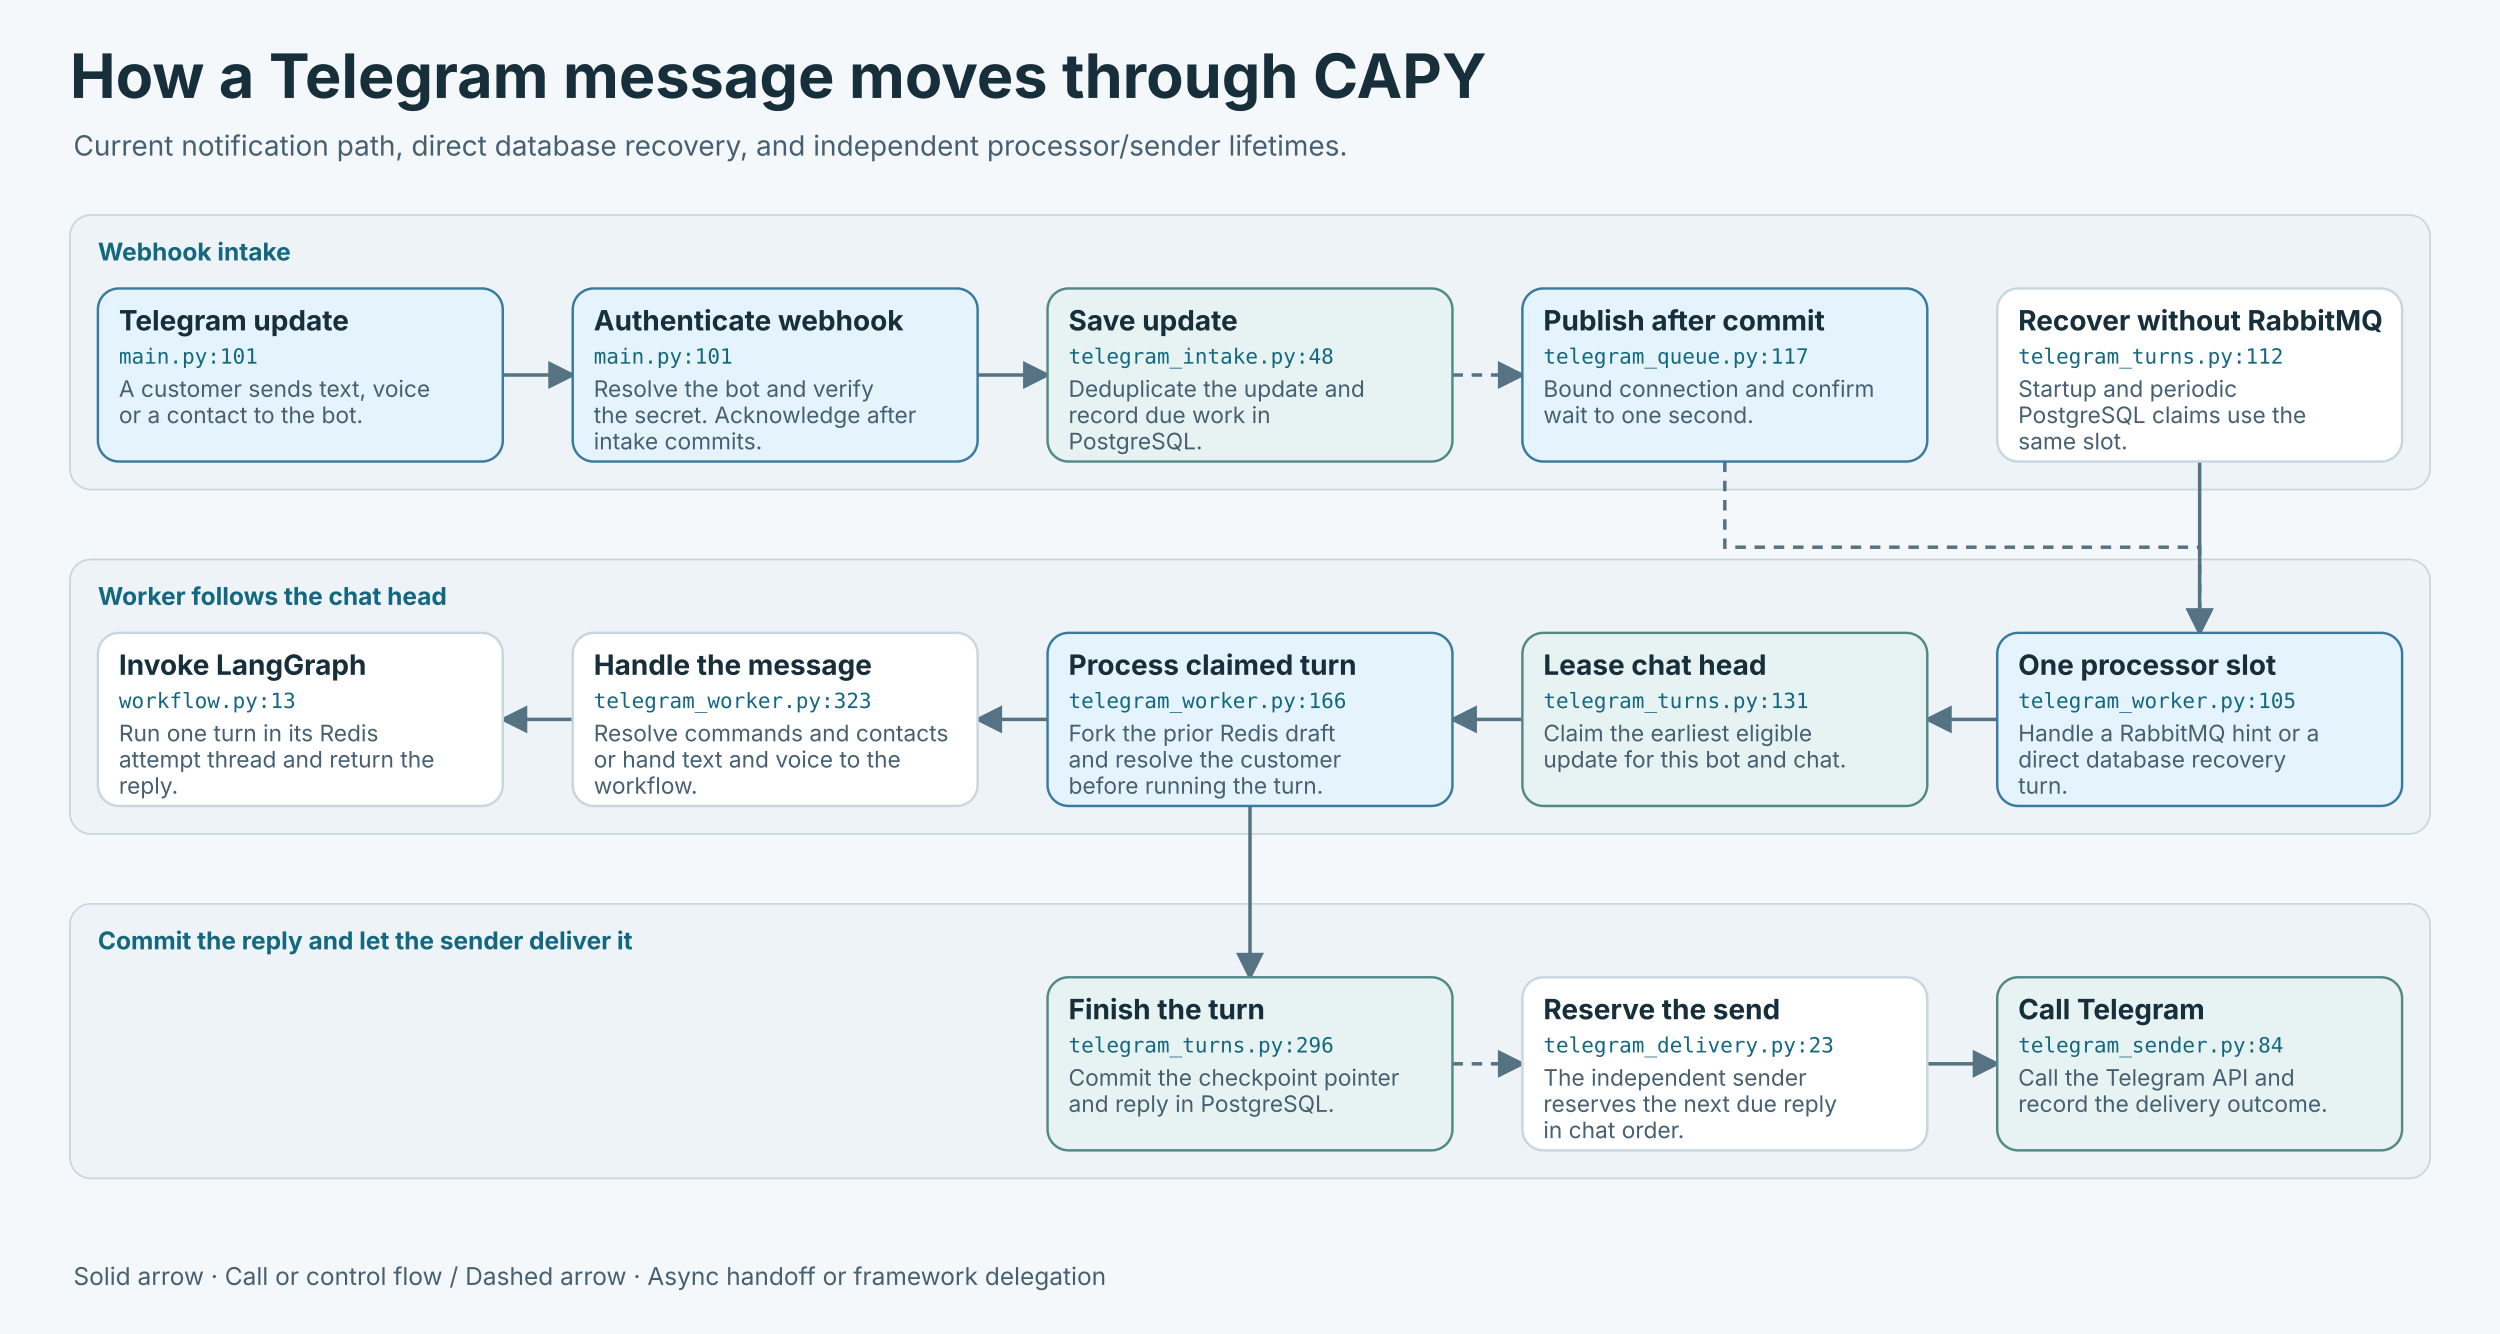
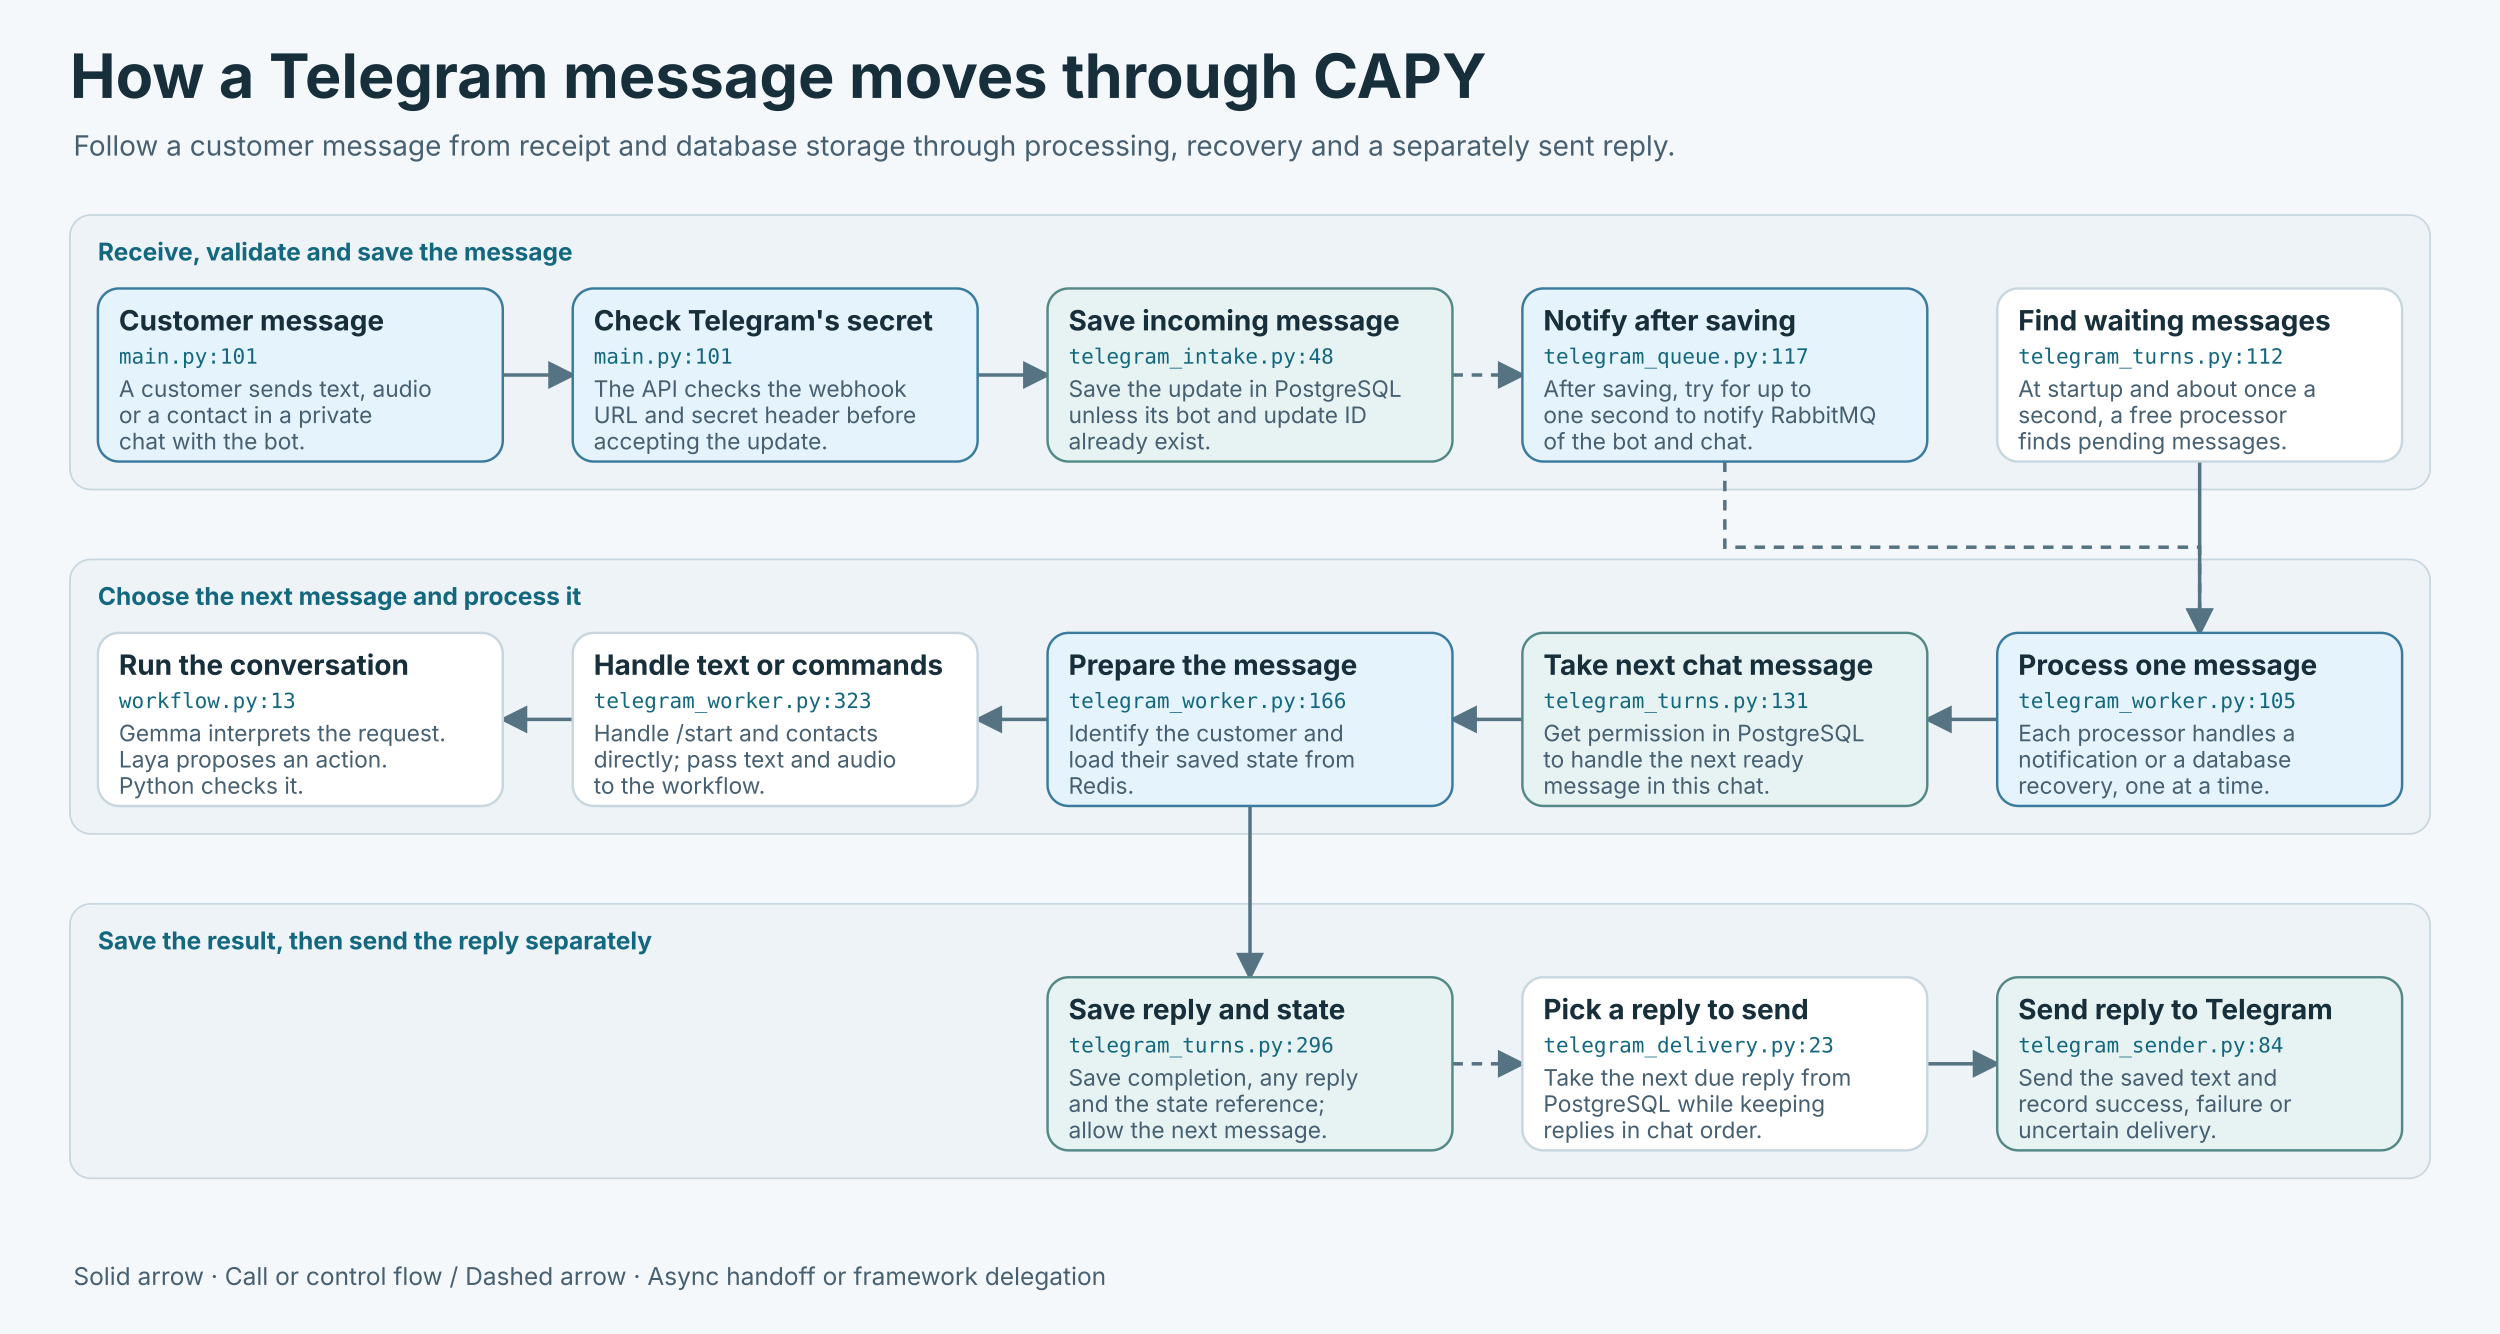
<svg xmlns="http://www.w3.org/2000/svg" viewBox="0 0 1430 763" width="1430" height="763" role="img" aria-label="How a Telegram message moves through CAPY">
  <rect x="0" y="0" width="1430" height="763" rx="0" fill="#f5f8fa" stroke="none" stroke-width="1" />
  <text x="40" y="56" fill="#172e3b" font-size="35" font-weight="700" font-family="system-ui, -apple-system, sans-serif">How a Telegram message moves through CAPY</text>
-   <text x="42" y="89" fill="#466072" font-size="16" font-weight="400" font-family="system-ui, -apple-system, sans-serif">Current notification path, direct database recovery, and independent processor/sender lifetimes.</text>
+   <text x="42" y="89" fill="#466072" font-size="16" font-weight="400" font-family="system-ui, -apple-system, sans-serif">Follow a customer message from receipt and database storage through processing, recovery and a separately sent reply.</text>
  <defs>
    <marker id="arrow" markerWidth="8" markerHeight="8" refX="7" refY="4" orient="auto">
      <path d="M0 0L8 4L0 8Z" fill="#557383" />
    </marker>
  </defs>
  <rect x="40" y="123" width="1350" height="157" rx="12" fill="#edf3f6" stroke="#c8d7df" stroke-width="1" />
  <rect x="40" y="320" width="1350" height="157" rx="12" fill="#edf3f6" stroke="#c8d7df" stroke-width="1" />
  <rect x="40" y="517" width="1350" height="157" rx="12" fill="#edf3f6" stroke="#c8d7df" stroke-width="1" />
  <polyline points="287.6,214.5 327.6,214.5" stroke="#557383" stroke-width="2" fill="none" marker-end="url(#arrow)" data-from="update" data-to="webhook" data-kind="flow" />
  <polyline points="559.2,214.5 599.2,214.5" stroke="#557383" stroke-width="2" fill="none" marker-end="url(#arrow)" data-from="webhook" data-to="save" data-kind="flow" />
  <polyline points="1142.4,411.5 1102.4,411.5" stroke="#557383" stroke-width="2" fill="none" marker-end="url(#arrow)" data-from="consumer" data-to="claim" data-kind="flow" />
  <polyline points="870.8,411.5 830.8,411.5" stroke="#557383" stroke-width="2" fill="none" marker-end="url(#arrow)" data-from="claim" data-to="process" data-kind="flow" />
  <polyline points="599.2,411.5 559.2,411.5" stroke="#557383" stroke-width="2" fill="none" marker-end="url(#arrow)" data-from="process" data-to="worker" data-kind="flow" />
  <polyline points="327.6,411.5 287.6,411.5" stroke="#557383" stroke-width="2" fill="none" marker-end="url(#arrow)" data-from="worker" data-to="workflow" data-kind="flow" />
  <polyline points="715.0,461 715.0,510.0 715.0,510.0 715.0,559" stroke="#557383" stroke-width="2" fill="none" marker-end="url(#arrow)" data-from="process" data-to="finish" data-kind="flow" />
  <polyline points="830.8,608.5 870.8,608.5" stroke="#557383" stroke-width="2" fill="none" marker-end="url(#arrow)" data-from="finish" data-to="send-claim" data-kind="async" stroke-dasharray="6 5" />
  <polyline points="1102.4,608.5 1142.4,608.5" stroke="#557383" stroke-width="2" fill="none" marker-end="url(#arrow)" data-from="send-claim" data-to="deliver" data-kind="flow" />
  <polyline points="830.8,214.5 870.8,214.5" stroke="#557383" stroke-width="2" fill="none" marker-end="url(#arrow)" data-from="save" data-to="runtime-notify" data-kind="async" stroke-dasharray="6 5" />
  <polyline points="986.6,264 986.6,313.0 1258.2,313.0 1258.2,362" stroke="#557383" stroke-width="2" fill="none" marker-end="url(#arrow)" data-from="runtime-notify" data-to="consumer" data-kind="async" stroke-dasharray="6 5" />
  <polyline points="1258.2,264 1258.2,313.0 1258.2,313.0 1258.2,362" stroke="#557383" stroke-width="2" fill="none" marker-end="url(#arrow)" data-from="runtime-recover" data-to="consumer" data-kind="flow" />
-   <rect x="55" y="131" width="119" height="25" rx="2" fill="#edf3f6" stroke="none" stroke-width="1" />
-   <text x="56" y="149" fill="#13677e" font-size="14" font-weight="700" font-family="system-ui, -apple-system, sans-serif">Webhook intake</text>
+   <rect x="55" y="131" width="311" height="25" rx="2" fill="#edf3f6" stroke="none" stroke-width="1" />
+   <text x="56" y="149" fill="#13677e" font-size="14" font-weight="700" font-family="system-ui, -apple-system, sans-serif">Receive, validate and save the message</text>
  <g id="update" data-source="app/main.py#telegram_webhook">
-     <a href="https://github.com/ktakanopy/capy-appointment-bot/blob/1f73cb30e5aa5ff7eb3d2b427a343b7728bed9fc/app/main.py#L101">
+     <a href="https://github.com/ktakanopy/capy-appointment-bot/blob/ad6e0020adb08f58f4018acc1444a552c439a0b6/app/main.py#L101">
      <rect x="56.0" y="165" width="231.6" height="99" rx="12" fill="#e5f3fc" stroke="#397a9e" stroke-width="1.4" />
-       <text x="68.0" y="189" fill="#172e3b" font-size="16" font-weight="700" font-family="system-ui, -apple-system, sans-serif">Telegram update</text>
+       <text x="68.0" y="189" fill="#172e3b" font-size="16" font-weight="700" font-family="system-ui, -apple-system, sans-serif">Customer message</text>
      <text x="68.0" y="208" fill="#13677e" font-size="12" font-weight="400" font-family="ui-monospace, Menlo, monospace">main.py:101</text>
-       <text x="68.0" y="227" fill="#466072" font-size="13" font-weight="400" font-family="system-ui, -apple-system, sans-serif">A customer sends text, voice</text>
-       <text x="68.0" y="242" fill="#466072" font-size="13" font-weight="400" font-family="system-ui, -apple-system, sans-serif">or a contact to the bot.</text>
+       <text x="68.0" y="227" fill="#466072" font-size="13" font-weight="400" font-family="system-ui, -apple-system, sans-serif">A customer sends text, audio</text>
+       <text x="68.0" y="242" fill="#466072" font-size="13" font-weight="400" font-family="system-ui, -apple-system, sans-serif">or a contact in a private</text>
+       <text x="68.0" y="257" fill="#466072" font-size="13" font-weight="400" font-family="system-ui, -apple-system, sans-serif">chat with the bot.</text>
    </a>
  </g>
  <g id="webhook" data-source="app/main.py#telegram_webhook">
-     <a href="https://github.com/ktakanopy/capy-appointment-bot/blob/1f73cb30e5aa5ff7eb3d2b427a343b7728bed9fc/app/main.py#L101">
+     <a href="https://github.com/ktakanopy/capy-appointment-bot/blob/ad6e0020adb08f58f4018acc1444a552c439a0b6/app/main.py#L101">
      <rect x="327.6" y="165" width="231.6" height="99" rx="12" fill="#e5f3fc" stroke="#397a9e" stroke-width="1.4" />
-       <text x="339.6" y="189" fill="#172e3b" font-size="16" font-weight="700" font-family="system-ui, -apple-system, sans-serif">Authenticate webhook</text>
+       <text x="339.6" y="189" fill="#172e3b" font-size="16" font-weight="700" font-family="system-ui, -apple-system, sans-serif">Check Telegram's secret</text>
      <text x="339.6" y="208" fill="#13677e" font-size="12" font-weight="400" font-family="ui-monospace, Menlo, monospace">main.py:101</text>
-       <text x="339.6" y="227" fill="#466072" font-size="13" font-weight="400" font-family="system-ui, -apple-system, sans-serif">Resolve the bot and verify</text>
-       <text x="339.6" y="242" fill="#466072" font-size="13" font-weight="400" font-family="system-ui, -apple-system, sans-serif">the secret. Acknowledge after</text>
-       <text x="339.6" y="257" fill="#466072" font-size="13" font-weight="400" font-family="system-ui, -apple-system, sans-serif">intake commits.</text>
+       <text x="339.6" y="227" fill="#466072" font-size="13" font-weight="400" font-family="system-ui, -apple-system, sans-serif">The API checks the webhook</text>
+       <text x="339.6" y="242" fill="#466072" font-size="13" font-weight="400" font-family="system-ui, -apple-system, sans-serif">URL and secret header before</text>
+       <text x="339.6" y="257" fill="#466072" font-size="13" font-weight="400" font-family="system-ui, -apple-system, sans-serif">accepting the update.</text>
    </a>
  </g>
  <g id="save" data-source="app/channels/telegram_intake.py#save_update">
-     <a href="https://github.com/ktakanopy/capy-appointment-bot/blob/1f73cb30e5aa5ff7eb3d2b427a343b7728bed9fc/app/channels/telegram_intake.py#L48">
+     <a href="https://github.com/ktakanopy/capy-appointment-bot/blob/ad6e0020adb08f58f4018acc1444a552c439a0b6/app/channels/telegram_intake.py#L48">
      <rect x="599.2" y="165" width="231.6" height="99" rx="12" fill="#e7f3f2" stroke="#548887" stroke-width="1.4" />
-       <text x="611.2" y="189" fill="#172e3b" font-size="16" font-weight="700" font-family="system-ui, -apple-system, sans-serif">Save update</text>
+       <text x="611.2" y="189" fill="#172e3b" font-size="16" font-weight="700" font-family="system-ui, -apple-system, sans-serif">Save incoming message</text>
      <text x="611.2" y="208" fill="#13677e" font-size="12" font-weight="400" font-family="ui-monospace, Menlo, monospace">telegram_intake.py:48</text>
-       <text x="611.2" y="227" fill="#466072" font-size="13" font-weight="400" font-family="system-ui, -apple-system, sans-serif">Deduplicate the update and</text>
-       <text x="611.2" y="242" fill="#466072" font-size="13" font-weight="400" font-family="system-ui, -apple-system, sans-serif">record due work in</text>
-       <text x="611.2" y="257" fill="#466072" font-size="13" font-weight="400" font-family="system-ui, -apple-system, sans-serif">PostgreSQL.</text>
+       <text x="611.2" y="227" fill="#466072" font-size="13" font-weight="400" font-family="system-ui, -apple-system, sans-serif">Save the update in PostgreSQL</text>
+       <text x="611.2" y="242" fill="#466072" font-size="13" font-weight="400" font-family="system-ui, -apple-system, sans-serif">unless its bot and update ID</text>
+       <text x="611.2" y="257" fill="#466072" font-size="13" font-weight="400" font-family="system-ui, -apple-system, sans-serif">already exist.</text>
    </a>
  </g>
  <g id="runtime-notify" data-source="app/channels/telegram_queue.py#TelegramQueue.try_publish">
-     <a href="https://github.com/ktakanopy/capy-appointment-bot/blob/1f73cb30e5aa5ff7eb3d2b427a343b7728bed9fc/app/channels/telegram_queue.py#L117">
+     <a href="https://github.com/ktakanopy/capy-appointment-bot/blob/ad6e0020adb08f58f4018acc1444a552c439a0b6/app/channels/telegram_queue.py#L117">
      <rect x="870.8" y="165" width="231.6" height="99" rx="12" fill="#e5f3fc" stroke="#397a9e" stroke-width="1.4" />
-       <text x="882.8" y="189" fill="#172e3b" font-size="16" font-weight="700" font-family="system-ui, -apple-system, sans-serif">Publish after commit</text>
+       <text x="882.8" y="189" fill="#172e3b" font-size="16" font-weight="700" font-family="system-ui, -apple-system, sans-serif">Notify after saving</text>
      <text x="882.8" y="208" fill="#13677e" font-size="12" font-weight="400" font-family="ui-monospace, Menlo, monospace">telegram_queue.py:117</text>
-       <text x="882.8" y="227" fill="#466072" font-size="13" font-weight="400" font-family="system-ui, -apple-system, sans-serif">Bound connection and confirm</text>
-       <text x="882.8" y="242" fill="#466072" font-size="13" font-weight="400" font-family="system-ui, -apple-system, sans-serif">wait to one second.</text>
+       <text x="882.8" y="227" fill="#466072" font-size="13" font-weight="400" font-family="system-ui, -apple-system, sans-serif">After saving, try for up to</text>
+       <text x="882.8" y="242" fill="#466072" font-size="13" font-weight="400" font-family="system-ui, -apple-system, sans-serif">one second to notify RabbitMQ</text>
+       <text x="882.8" y="257" fill="#466072" font-size="13" font-weight="400" font-family="system-ui, -apple-system, sans-serif">of the bot and chat.</text>
    </a>
  </g>
  <g id="runtime-recover" data-source="app/channels/telegram_turns.py#TelegramTurns.claim_next">
-     <a href="https://github.com/ktakanopy/capy-appointment-bot/blob/1f73cb30e5aa5ff7eb3d2b427a343b7728bed9fc/app/channels/telegram_turns.py#L112">
+     <a href="https://github.com/ktakanopy/capy-appointment-bot/blob/ad6e0020adb08f58f4018acc1444a552c439a0b6/app/channels/telegram_turns.py#L112">
      <rect x="1142.4" y="165" width="231.6" height="99" rx="12" fill="#ffffff" stroke="#c8d7df" stroke-width="1.4" />
-       <text x="1154.4" y="189" fill="#172e3b" font-size="16" font-weight="700" font-family="system-ui, -apple-system, sans-serif">Recover without RabbitMQ</text>
+       <text x="1154.4" y="189" fill="#172e3b" font-size="16" font-weight="700" font-family="system-ui, -apple-system, sans-serif">Find waiting messages</text>
      <text x="1154.4" y="208" fill="#13677e" font-size="12" font-weight="400" font-family="ui-monospace, Menlo, monospace">telegram_turns.py:112</text>
-       <text x="1154.4" y="227" fill="#466072" font-size="13" font-weight="400" font-family="system-ui, -apple-system, sans-serif">Startup and periodic</text>
-       <text x="1154.4" y="242" fill="#466072" font-size="13" font-weight="400" font-family="system-ui, -apple-system, sans-serif">PostgreSQL claims use the</text>
-       <text x="1154.4" y="257" fill="#466072" font-size="13" font-weight="400" font-family="system-ui, -apple-system, sans-serif">same slot.</text>
+       <text x="1154.4" y="227" fill="#466072" font-size="13" font-weight="400" font-family="system-ui, -apple-system, sans-serif">At startup and about once a</text>
+       <text x="1154.4" y="242" fill="#466072" font-size="13" font-weight="400" font-family="system-ui, -apple-system, sans-serif">second, a free processor</text>
+       <text x="1154.4" y="257" fill="#466072" font-size="13" font-weight="400" font-family="system-ui, -apple-system, sans-serif">finds pending messages.</text>
    </a>
  </g>
-   <rect x="55" y="328" width="231" height="25" rx="2" fill="#edf3f6" stroke="none" stroke-width="1" />
-   <text x="56" y="346" fill="#13677e" font-size="14" font-weight="700" font-family="system-ui, -apple-system, sans-serif">Worker follows the chat head</text>
+   <rect x="55" y="328" width="311" height="25" rx="2" fill="#edf3f6" stroke="none" stroke-width="1" />
+   <text x="56" y="346" fill="#13677e" font-size="14" font-weight="700" font-family="system-ui, -apple-system, sans-serif">Choose the next message and process it</text>
  <g id="workflow" data-source="app/graph/workflow.py#LangGraphWorkflow.handle_turn">
-     <a href="https://github.com/ktakanopy/capy-appointment-bot/blob/1f73cb30e5aa5ff7eb3d2b427a343b7728bed9fc/app/graph/workflow.py#L13">
+     <a href="https://github.com/ktakanopy/capy-appointment-bot/blob/ad6e0020adb08f58f4018acc1444a552c439a0b6/app/graph/workflow.py#L13">
      <rect x="56.0" y="362" width="231.6" height="99" rx="12" fill="#ffffff" stroke="#c8d7df" stroke-width="1.4" />
-       <text x="68.0" y="386" fill="#172e3b" font-size="16" font-weight="700" font-family="system-ui, -apple-system, sans-serif">Invoke LangGraph</text>
+       <text x="68.0" y="386" fill="#172e3b" font-size="16" font-weight="700" font-family="system-ui, -apple-system, sans-serif">Run the conversation</text>
      <text x="68.0" y="405" fill="#13677e" font-size="12" font-weight="400" font-family="ui-monospace, Menlo, monospace">workflow.py:13</text>
-       <text x="68.0" y="424" fill="#466072" font-size="13" font-weight="400" font-family="system-ui, -apple-system, sans-serif">Run one turn in its Redis</text>
-       <text x="68.0" y="439" fill="#466072" font-size="13" font-weight="400" font-family="system-ui, -apple-system, sans-serif">attempt thread and return the</text>
-       <text x="68.0" y="454" fill="#466072" font-size="13" font-weight="400" font-family="system-ui, -apple-system, sans-serif">reply.</text>
+       <text x="68.0" y="424" fill="#466072" font-size="13" font-weight="400" font-family="system-ui, -apple-system, sans-serif">Gemma interprets the request.</text>
+       <text x="68.0" y="439" fill="#466072" font-size="13" font-weight="400" font-family="system-ui, -apple-system, sans-serif">Laya proposes an action.</text>
+       <text x="68.0" y="454" fill="#466072" font-size="13" font-weight="400" font-family="system-ui, -apple-system, sans-serif">Python checks it.</text>
    </a>
  </g>
  <g id="worker" data-source="app/telegram_worker.py#TelegramWorker.handle_message">
-     <a href="https://github.com/ktakanopy/capy-appointment-bot/blob/1f73cb30e5aa5ff7eb3d2b427a343b7728bed9fc/app/telegram_worker.py#L323">
+     <a href="https://github.com/ktakanopy/capy-appointment-bot/blob/ad6e0020adb08f58f4018acc1444a552c439a0b6/app/telegram_worker.py#L323">
      <rect x="327.6" y="362" width="231.6" height="99" rx="12" fill="#ffffff" stroke="#c8d7df" stroke-width="1.4" />
-       <text x="339.6" y="386" fill="#172e3b" font-size="16" font-weight="700" font-family="system-ui, -apple-system, sans-serif">Handle the message</text>
+       <text x="339.6" y="386" fill="#172e3b" font-size="16" font-weight="700" font-family="system-ui, -apple-system, sans-serif">Handle text or commands</text>
      <text x="339.6" y="405" fill="#13677e" font-size="12" font-weight="400" font-family="ui-monospace, Menlo, monospace">telegram_worker.py:323</text>
-       <text x="339.6" y="424" fill="#466072" font-size="13" font-weight="400" font-family="system-ui, -apple-system, sans-serif">Resolve commands and contacts</text>
-       <text x="339.6" y="439" fill="#466072" font-size="13" font-weight="400" font-family="system-ui, -apple-system, sans-serif">or hand text and voice to the</text>
-       <text x="339.6" y="454" fill="#466072" font-size="13" font-weight="400" font-family="system-ui, -apple-system, sans-serif">workflow.</text>
+       <text x="339.6" y="424" fill="#466072" font-size="13" font-weight="400" font-family="system-ui, -apple-system, sans-serif">Handle /start and contacts</text>
+       <text x="339.6" y="439" fill="#466072" font-size="13" font-weight="400" font-family="system-ui, -apple-system, sans-serif">directly; pass text and audio</text>
+       <text x="339.6" y="454" fill="#466072" font-size="13" font-weight="400" font-family="system-ui, -apple-system, sans-serif">to the workflow.</text>
    </a>
  </g>
  <g id="process" data-source="app/telegram_worker.py#process_turn">
-     <a href="https://github.com/ktakanopy/capy-appointment-bot/blob/1f73cb30e5aa5ff7eb3d2b427a343b7728bed9fc/app/telegram_worker.py#L166">
+     <a href="https://github.com/ktakanopy/capy-appointment-bot/blob/ad6e0020adb08f58f4018acc1444a552c439a0b6/app/telegram_worker.py#L166">
      <rect x="599.2" y="362" width="231.6" height="99" rx="12" fill="#e5f3fc" stroke="#397a9e" stroke-width="1.4" />
-       <text x="611.2" y="386" fill="#172e3b" font-size="16" font-weight="700" font-family="system-ui, -apple-system, sans-serif">Process claimed turn</text>
+       <text x="611.2" y="386" fill="#172e3b" font-size="16" font-weight="700" font-family="system-ui, -apple-system, sans-serif">Prepare the message</text>
      <text x="611.2" y="405" fill="#13677e" font-size="12" font-weight="400" font-family="ui-monospace, Menlo, monospace">telegram_worker.py:166</text>
-       <text x="611.2" y="424" fill="#466072" font-size="13" font-weight="400" font-family="system-ui, -apple-system, sans-serif">Fork the prior Redis draft</text>
-       <text x="611.2" y="439" fill="#466072" font-size="13" font-weight="400" font-family="system-ui, -apple-system, sans-serif">and resolve the customer</text>
-       <text x="611.2" y="454" fill="#466072" font-size="13" font-weight="400" font-family="system-ui, -apple-system, sans-serif">before running the turn.</text>
+       <text x="611.2" y="424" fill="#466072" font-size="13" font-weight="400" font-family="system-ui, -apple-system, sans-serif">Identify the customer and</text>
+       <text x="611.2" y="439" fill="#466072" font-size="13" font-weight="400" font-family="system-ui, -apple-system, sans-serif">load their saved state from</text>
+       <text x="611.2" y="454" fill="#466072" font-size="13" font-weight="400" font-family="system-ui, -apple-system, sans-serif">Redis.</text>
    </a>
  </g>
  <g id="claim" data-source="app/channels/telegram_turns.py#TelegramTurns.claim_chat">
-     <a href="https://github.com/ktakanopy/capy-appointment-bot/blob/1f73cb30e5aa5ff7eb3d2b427a343b7728bed9fc/app/channels/telegram_turns.py#L131">
+     <a href="https://github.com/ktakanopy/capy-appointment-bot/blob/ad6e0020adb08f58f4018acc1444a552c439a0b6/app/channels/telegram_turns.py#L131">
      <rect x="870.8" y="362" width="231.6" height="99" rx="12" fill="#e7f3f2" stroke="#548887" stroke-width="1.4" />
-       <text x="882.8" y="386" fill="#172e3b" font-size="16" font-weight="700" font-family="system-ui, -apple-system, sans-serif">Lease chat head</text>
+       <text x="882.8" y="386" fill="#172e3b" font-size="16" font-weight="700" font-family="system-ui, -apple-system, sans-serif">Take next chat message</text>
      <text x="882.8" y="405" fill="#13677e" font-size="12" font-weight="400" font-family="ui-monospace, Menlo, monospace">telegram_turns.py:131</text>
-       <text x="882.8" y="424" fill="#466072" font-size="13" font-weight="400" font-family="system-ui, -apple-system, sans-serif">Claim the earliest eligible</text>
-       <text x="882.8" y="439" fill="#466072" font-size="13" font-weight="400" font-family="system-ui, -apple-system, sans-serif">update for this bot and chat.</text>
+       <text x="882.8" y="424" fill="#466072" font-size="13" font-weight="400" font-family="system-ui, -apple-system, sans-serif">Get permission in PostgreSQL</text>
+       <text x="882.8" y="439" fill="#466072" font-size="13" font-weight="400" font-family="system-ui, -apple-system, sans-serif">to handle the next ready</text>
+       <text x="882.8" y="454" fill="#466072" font-size="13" font-weight="400" font-family="system-ui, -apple-system, sans-serif">message in this chat.</text>
    </a>
  </g>
  <g id="consumer" data-source="app/telegram_worker.py#process_pending">
-     <a href="https://github.com/ktakanopy/capy-appointment-bot/blob/1f73cb30e5aa5ff7eb3d2b427a343b7728bed9fc/app/telegram_worker.py#L105">
+     <a href="https://github.com/ktakanopy/capy-appointment-bot/blob/ad6e0020adb08f58f4018acc1444a552c439a0b6/app/telegram_worker.py#L105">
      <rect x="1142.4" y="362" width="231.6" height="99" rx="12" fill="#e5f3fc" stroke="#397a9e" stroke-width="1.4" />
-       <text x="1154.4" y="386" fill="#172e3b" font-size="16" font-weight="700" font-family="system-ui, -apple-system, sans-serif">One processor slot</text>
+       <text x="1154.4" y="386" fill="#172e3b" font-size="16" font-weight="700" font-family="system-ui, -apple-system, sans-serif">Process one message</text>
      <text x="1154.4" y="405" fill="#13677e" font-size="12" font-weight="400" font-family="ui-monospace, Menlo, monospace">telegram_worker.py:105</text>
-       <text x="1154.4" y="424" fill="#466072" font-size="13" font-weight="400" font-family="system-ui, -apple-system, sans-serif">Handle a RabbitMQ hint or a</text>
-       <text x="1154.4" y="439" fill="#466072" font-size="13" font-weight="400" font-family="system-ui, -apple-system, sans-serif">direct database recovery</text>
-       <text x="1154.4" y="454" fill="#466072" font-size="13" font-weight="400" font-family="system-ui, -apple-system, sans-serif">turn.</text>
+       <text x="1154.4" y="424" fill="#466072" font-size="13" font-weight="400" font-family="system-ui, -apple-system, sans-serif">Each processor handles a</text>
+       <text x="1154.4" y="439" fill="#466072" font-size="13" font-weight="400" font-family="system-ui, -apple-system, sans-serif">notification or a database</text>
+       <text x="1154.4" y="454" fill="#466072" font-size="13" font-weight="400" font-family="system-ui, -apple-system, sans-serif">recovery, one at a time.</text>
    </a>
  </g>
-   <rect x="55" y="525" width="375" height="25" rx="2" fill="#edf3f6" stroke="none" stroke-width="1" />
-   <text x="56" y="543" fill="#13677e" font-size="14" font-weight="700" font-family="system-ui, -apple-system, sans-serif">Commit the reply and let the sender deliver it</text>
+   <rect x="55" y="525" width="383" height="25" rx="2" fill="#edf3f6" stroke="none" stroke-width="1" />
+   <text x="56" y="543" fill="#13677e" font-size="14" font-weight="700" font-family="system-ui, -apple-system, sans-serif">Save the result, then send the reply separately</text>
  <g id="finish" data-source="app/channels/telegram_turns.py#TelegramTurns.finish">
-     <a href="https://github.com/ktakanopy/capy-appointment-bot/blob/1f73cb30e5aa5ff7eb3d2b427a343b7728bed9fc/app/channels/telegram_turns.py#L296">
+     <a href="https://github.com/ktakanopy/capy-appointment-bot/blob/ad6e0020adb08f58f4018acc1444a552c439a0b6/app/channels/telegram_turns.py#L296">
      <rect x="599.2" y="559" width="231.6" height="99" rx="12" fill="#e7f3f2" stroke="#548887" stroke-width="1.4" />
-       <text x="611.2" y="583" fill="#172e3b" font-size="16" font-weight="700" font-family="system-ui, -apple-system, sans-serif">Finish the turn</text>
+       <text x="611.2" y="583" fill="#172e3b" font-size="16" font-weight="700" font-family="system-ui, -apple-system, sans-serif">Save reply and state</text>
      <text x="611.2" y="602" fill="#13677e" font-size="12" font-weight="400" font-family="ui-monospace, Menlo, monospace">telegram_turns.py:296</text>
-       <text x="611.2" y="621" fill="#466072" font-size="13" font-weight="400" font-family="system-ui, -apple-system, sans-serif">Commit the checkpoint pointer</text>
-       <text x="611.2" y="636" fill="#466072" font-size="13" font-weight="400" font-family="system-ui, -apple-system, sans-serif">and reply in PostgreSQL.</text>
+       <text x="611.2" y="621" fill="#466072" font-size="13" font-weight="400" font-family="system-ui, -apple-system, sans-serif">Save completion, any reply</text>
+       <text x="611.2" y="636" fill="#466072" font-size="13" font-weight="400" font-family="system-ui, -apple-system, sans-serif">and the state reference;</text>
+       <text x="611.2" y="651" fill="#466072" font-size="13" font-weight="400" font-family="system-ui, -apple-system, sans-serif">allow the next message.</text>
    </a>
  </g>
  <g id="send-claim" data-source="app/channels/telegram_delivery.py#TelegramOutbox.claim_next">
-     <a href="https://github.com/ktakanopy/capy-appointment-bot/blob/1f73cb30e5aa5ff7eb3d2b427a343b7728bed9fc/app/channels/telegram_delivery.py#L23">
+     <a href="https://github.com/ktakanopy/capy-appointment-bot/blob/ad6e0020adb08f58f4018acc1444a552c439a0b6/app/channels/telegram_delivery.py#L23">
      <rect x="870.8" y="559" width="231.6" height="99" rx="12" fill="#ffffff" stroke="#c8d7df" stroke-width="1.4" />
-       <text x="882.8" y="583" fill="#172e3b" font-size="16" font-weight="700" font-family="system-ui, -apple-system, sans-serif">Reserve the send</text>
+       <text x="882.8" y="583" fill="#172e3b" font-size="16" font-weight="700" font-family="system-ui, -apple-system, sans-serif">Pick a reply to send</text>
      <text x="882.8" y="602" fill="#13677e" font-size="12" font-weight="400" font-family="ui-monospace, Menlo, monospace">telegram_delivery.py:23</text>
-       <text x="882.8" y="621" fill="#466072" font-size="13" font-weight="400" font-family="system-ui, -apple-system, sans-serif">The independent sender</text>
-       <text x="882.8" y="636" fill="#466072" font-size="13" font-weight="400" font-family="system-ui, -apple-system, sans-serif">reserves the next due reply</text>
-       <text x="882.8" y="651" fill="#466072" font-size="13" font-weight="400" font-family="system-ui, -apple-system, sans-serif">in chat order.</text>
+       <text x="882.8" y="621" fill="#466072" font-size="13" font-weight="400" font-family="system-ui, -apple-system, sans-serif">Take the next due reply from</text>
+       <text x="882.8" y="636" fill="#466072" font-size="13" font-weight="400" font-family="system-ui, -apple-system, sans-serif">PostgreSQL while keeping</text>
+       <text x="882.8" y="651" fill="#466072" font-size="13" font-weight="400" font-family="system-ui, -apple-system, sans-serif">replies in chat order.</text>
    </a>
  </g>
  <g id="deliver" data-source="app/telegram_sender.py#deliver_claimed">
-     <a href="https://github.com/ktakanopy/capy-appointment-bot/blob/1f73cb30e5aa5ff7eb3d2b427a343b7728bed9fc/app/telegram_sender.py#L84">
+     <a href="https://github.com/ktakanopy/capy-appointment-bot/blob/ad6e0020adb08f58f4018acc1444a552c439a0b6/app/telegram_sender.py#L84">
      <rect x="1142.4" y="559" width="231.6" height="99" rx="12" fill="#e7f3f2" stroke="#548887" stroke-width="1.4" />
-       <text x="1154.4" y="583" fill="#172e3b" font-size="16" font-weight="700" font-family="system-ui, -apple-system, sans-serif">Call Telegram</text>
+       <text x="1154.4" y="583" fill="#172e3b" font-size="16" font-weight="700" font-family="system-ui, -apple-system, sans-serif">Send reply to Telegram</text>
      <text x="1154.4" y="602" fill="#13677e" font-size="12" font-weight="400" font-family="ui-monospace, Menlo, monospace">telegram_sender.py:84</text>
-       <text x="1154.4" y="621" fill="#466072" font-size="13" font-weight="400" font-family="system-ui, -apple-system, sans-serif">Call the Telegram API and</text>
-       <text x="1154.4" y="636" fill="#466072" font-size="13" font-weight="400" font-family="system-ui, -apple-system, sans-serif">record the delivery outcome.</text>
+       <text x="1154.4" y="621" fill="#466072" font-size="13" font-weight="400" font-family="system-ui, -apple-system, sans-serif">Send the saved text and</text>
+       <text x="1154.4" y="636" fill="#466072" font-size="13" font-weight="400" font-family="system-ui, -apple-system, sans-serif">record success, failure or</text>
+       <text x="1154.4" y="651" fill="#466072" font-size="13" font-weight="400" font-family="system-ui, -apple-system, sans-serif">uncertain delivery.</text>
    </a>
  </g>
  <text x="42" y="735" fill="#466072" font-size="14" font-weight="400" font-family="system-ui, -apple-system, sans-serif">Solid arrow · Call or control flow  /  Dashed arrow · Async handoff or framework delegation</text>
</svg>
